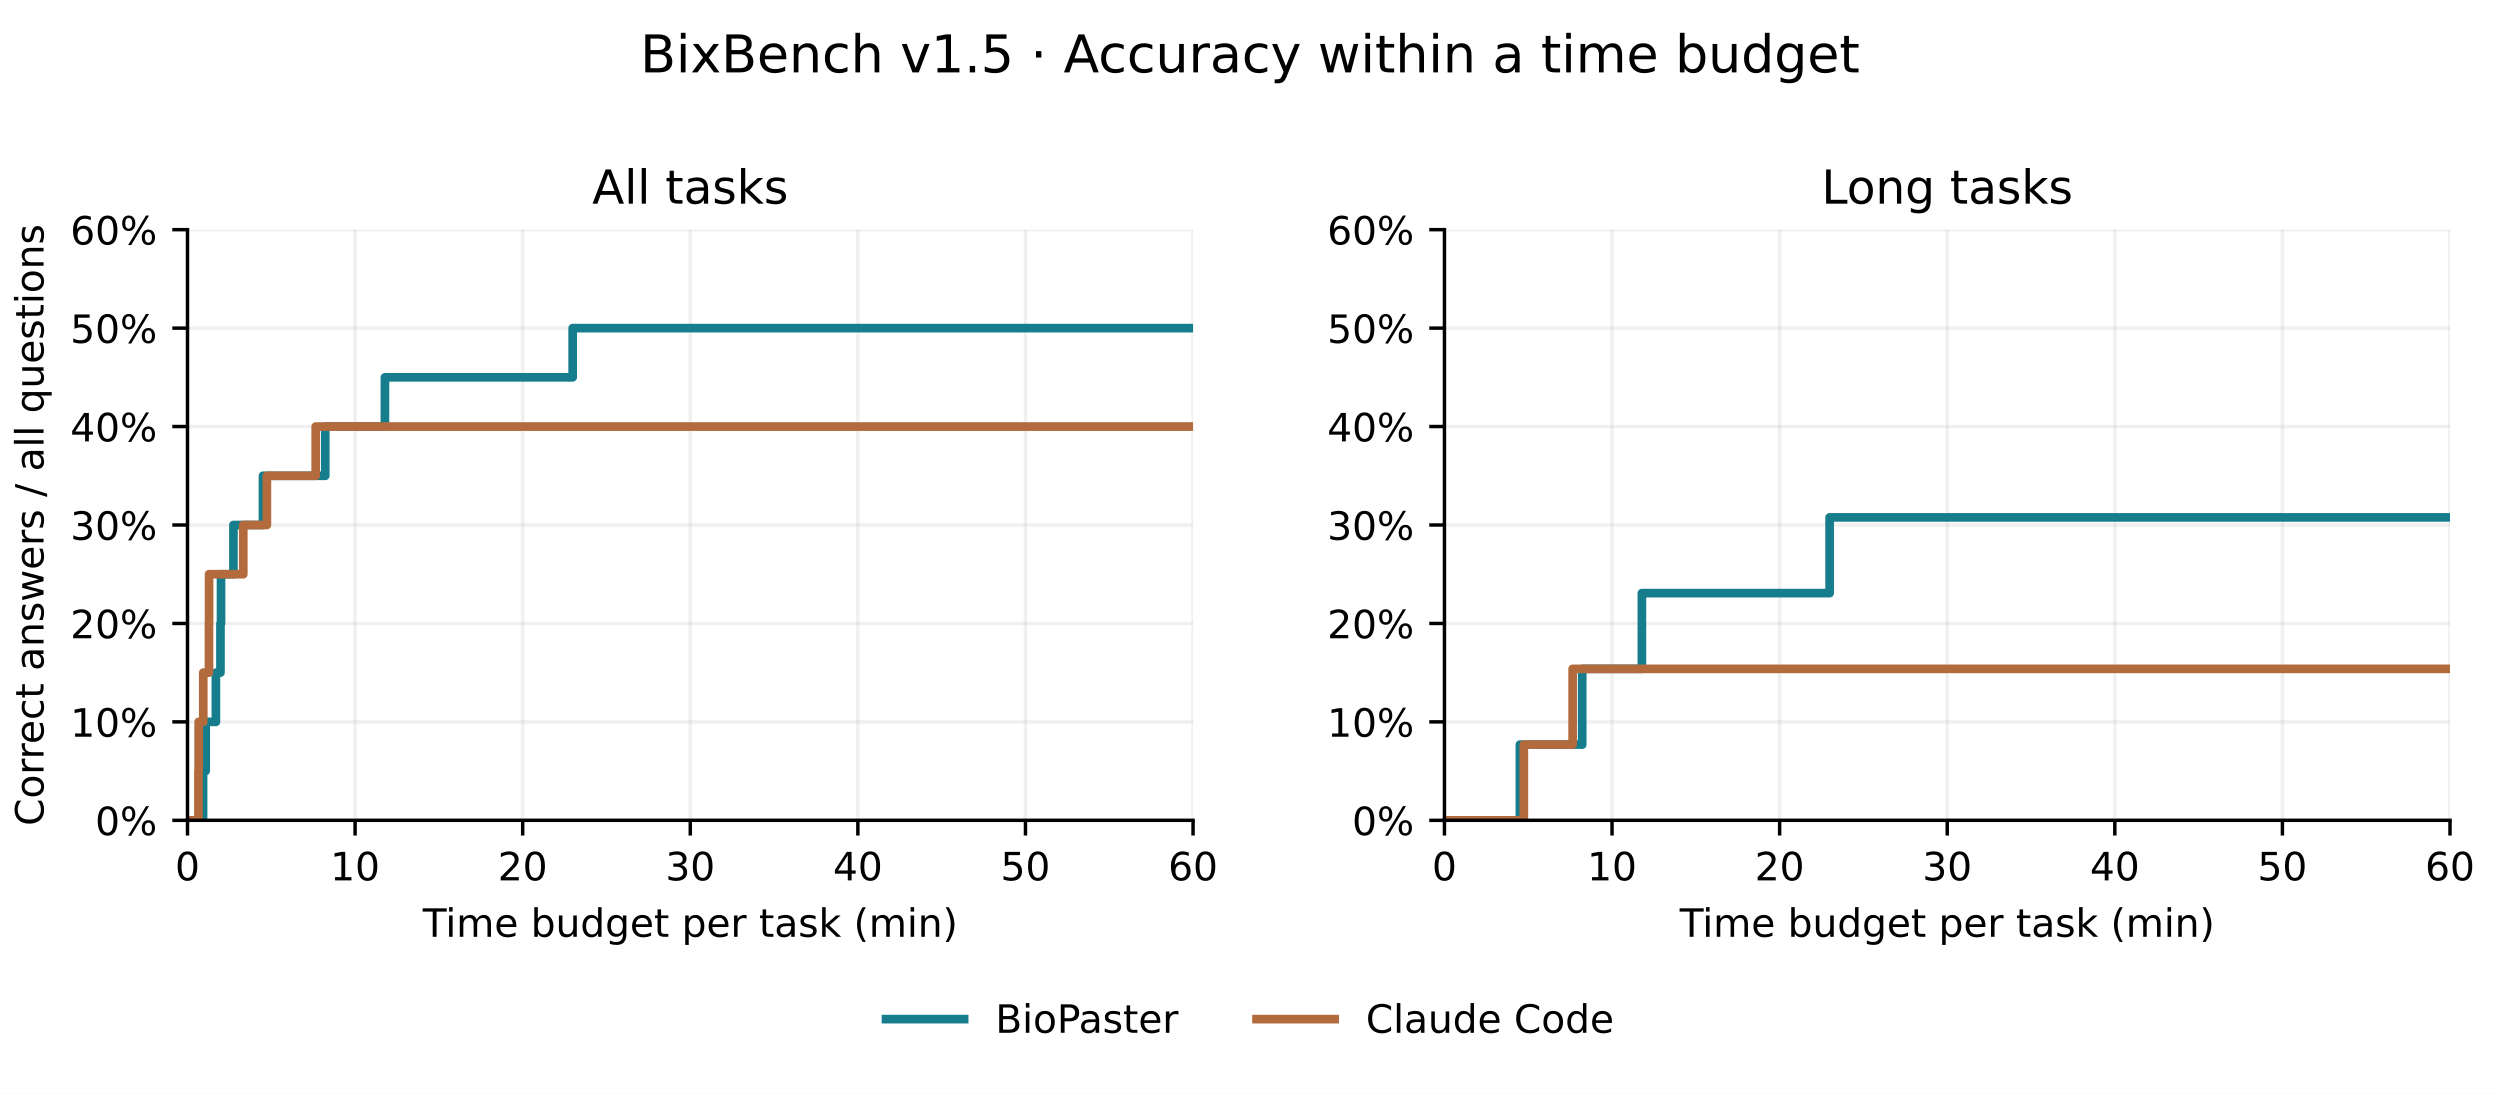
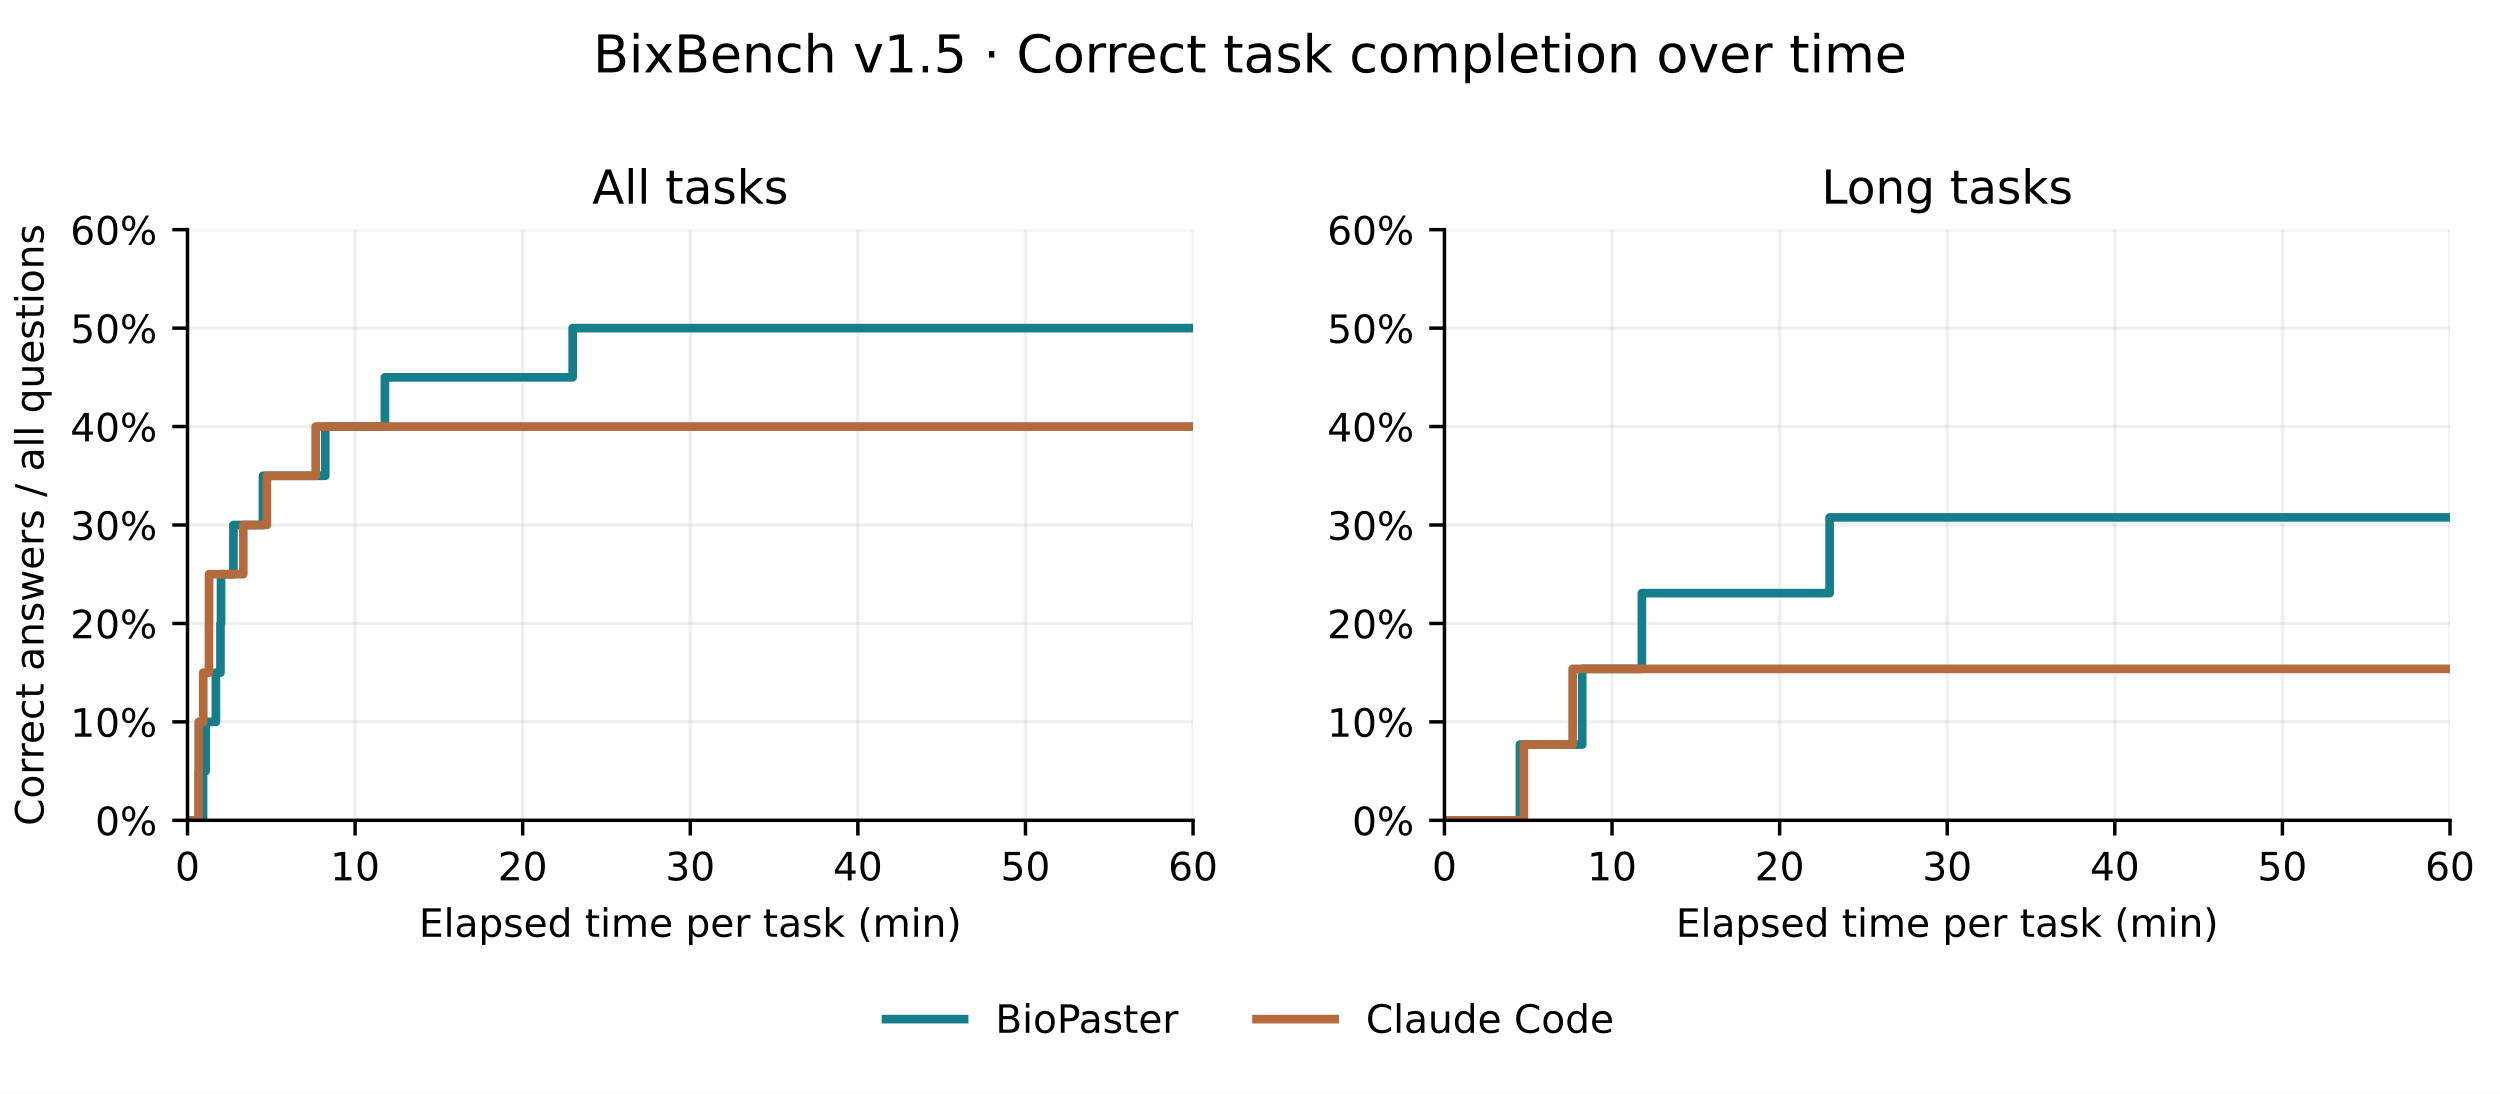
<svg xmlns="http://www.w3.org/2000/svg" xmlns:xlink="http://www.w3.org/1999/xlink" width="576pt" height="252pt" viewBox="0 0 576 252" version="1.1">
  <defs>
    <style type="text/css">*{stroke-linejoin: round; stroke-linecap: butt}</style>
  </defs>
  <g id="figure_1">
    <g id="patch_1">
-       <path d="M 0 252  L 576 252  L 576 0  L 0 0  z " style="fill: #ffffff" />
+       <path d="M 0 252 L 576 252 L 576 0 L 0 0 z " style="fill: #ffffff" />
    </g>
    <g id="axes_1">
      <g id="patch_2">
-         <path d="M 43.2 189  L 274.88 189  L 274.88 52.92  L 43.2 52.92  z " style="fill: #ffffff" />
+         <path d="M 43.2 189 L 274.88 189 L 274.88 52.92 L 43.2 52.92 z " style="fill: #ffffff" />
      </g>
      <g id="matplotlib.axis_1">
        <g id="xtick_1">
          <g id="line2d_1">
-             <path d="M 43.2 189  L 43.2 52.92  " clip-path="url(#pebae69c192)" style="fill: none; stroke: #b0b0b0; stroke-opacity: 0.18; stroke-width: 0.8; stroke-linecap: square" />
+             <path d="M 43.2 189 L 43.2 52.92 " clip-path="url(#pa1f5c983cf)" style="fill: none; stroke: #b0b0b0; stroke-opacity: 0.18; stroke-width: 0.8; stroke-linecap: square" />
          </g>
          <g id="line2d_2">
            <defs>
-               <path id="m103c36694e" d="M 0 0  L 0 3.5  " style="stroke: #000000; stroke-width: 0.8" />
+               <path id="m0f0c6927cc" d="M 0 0 L 0 3.5 " style="stroke: #000000; stroke-width: 0.8" />
            </defs>
            <g>
-               <use xlink:href="#m103c36694e" x="43.2" y="189" style="stroke: #000000; stroke-width: 0.8" />
+               <use xlink:href="#m0f0c6927cc" x="43.2" y="189" style="stroke: #000000; stroke-width: 0.8" />
            </g>
          </g>
          <g id="text_1">
            <text style="font-size: 9px; font-family: 'DejaVu Sans'; text-anchor: middle" x="43.2" y="202.838" transform="rotate(-0 43.2 202.8379)">0</text>
          </g>
        </g>
        <g id="xtick_2">
          <g id="line2d_3">
-             <path d="M 81.813 189  L 81.813 52.92  " clip-path="url(#pebae69c192)" style="fill: none; stroke: #b0b0b0; stroke-opacity: 0.18; stroke-width: 0.8; stroke-linecap: square" />
+             <path d="M 81.813 189 L 81.813 52.92 " clip-path="url(#pa1f5c983cf)" style="fill: none; stroke: #b0b0b0; stroke-opacity: 0.18; stroke-width: 0.8; stroke-linecap: square" />
          </g>
          <g id="line2d_4">
            <g>
-               <use xlink:href="#m103c36694e" x="81.813" y="189" style="stroke: #000000; stroke-width: 0.8" />
+               <use xlink:href="#m0f0c6927cc" x="81.813" y="189" style="stroke: #000000; stroke-width: 0.8" />
            </g>
          </g>
          <g id="text_2">
            <text style="font-size: 9px; font-family: 'DejaVu Sans'; text-anchor: middle" x="81.813" y="202.838" transform="rotate(-0 81.81333 202.8379)">10</text>
          </g>
        </g>
        <g id="xtick_3">
          <g id="line2d_5">
-             <path d="M 120.427 189  L 120.427 52.92  " clip-path="url(#pebae69c192)" style="fill: none; stroke: #b0b0b0; stroke-opacity: 0.18; stroke-width: 0.8; stroke-linecap: square" />
+             <path d="M 120.427 189 L 120.427 52.92 " clip-path="url(#pa1f5c983cf)" style="fill: none; stroke: #b0b0b0; stroke-opacity: 0.18; stroke-width: 0.8; stroke-linecap: square" />
          </g>
          <g id="line2d_6">
            <g>
-               <use xlink:href="#m103c36694e" x="120.427" y="189" style="stroke: #000000; stroke-width: 0.8" />
+               <use xlink:href="#m0f0c6927cc" x="120.427" y="189" style="stroke: #000000; stroke-width: 0.8" />
            </g>
          </g>
          <g id="text_3">
            <text style="font-size: 9px; font-family: 'DejaVu Sans'; text-anchor: middle" x="120.427" y="202.838" transform="rotate(-0 120.4267 202.8379)">20</text>
          </g>
        </g>
        <g id="xtick_4">
          <g id="line2d_7">
-             <path d="M 159.04 189  L 159.04 52.92  " clip-path="url(#pebae69c192)" style="fill: none; stroke: #b0b0b0; stroke-opacity: 0.18; stroke-width: 0.8; stroke-linecap: square" />
+             <path d="M 159.04 189 L 159.04 52.92 " clip-path="url(#pa1f5c983cf)" style="fill: none; stroke: #b0b0b0; stroke-opacity: 0.18; stroke-width: 0.8; stroke-linecap: square" />
          </g>
          <g id="line2d_8">
            <g>
-               <use xlink:href="#m103c36694e" x="159.04" y="189" style="stroke: #000000; stroke-width: 0.8" />
+               <use xlink:href="#m0f0c6927cc" x="159.04" y="189" style="stroke: #000000; stroke-width: 0.8" />
            </g>
          </g>
          <g id="text_4">
            <text style="font-size: 9px; font-family: 'DejaVu Sans'; text-anchor: middle" x="159.04" y="202.838" transform="rotate(-0 159.04 202.8379)">30</text>
          </g>
        </g>
        <g id="xtick_5">
          <g id="line2d_9">
-             <path d="M 197.653 189  L 197.653 52.92  " clip-path="url(#pebae69c192)" style="fill: none; stroke: #b0b0b0; stroke-opacity: 0.18; stroke-width: 0.8; stroke-linecap: square" />
+             <path d="M 197.653 189 L 197.653 52.92 " clip-path="url(#pa1f5c983cf)" style="fill: none; stroke: #b0b0b0; stroke-opacity: 0.18; stroke-width: 0.8; stroke-linecap: square" />
          </g>
          <g id="line2d_10">
            <g>
-               <use xlink:href="#m103c36694e" x="197.653" y="189" style="stroke: #000000; stroke-width: 0.8" />
+               <use xlink:href="#m0f0c6927cc" x="197.653" y="189" style="stroke: #000000; stroke-width: 0.8" />
            </g>
          </g>
          <g id="text_5">
            <text style="font-size: 9px; font-family: 'DejaVu Sans'; text-anchor: middle" x="197.653" y="202.838" transform="rotate(-0 197.6533 202.8379)">40</text>
          </g>
        </g>
        <g id="xtick_6">
          <g id="line2d_11">
-             <path d="M 236.267 189  L 236.267 52.92  " clip-path="url(#pebae69c192)" style="fill: none; stroke: #b0b0b0; stroke-opacity: 0.18; stroke-width: 0.8; stroke-linecap: square" />
+             <path d="M 236.267 189 L 236.267 52.92 " clip-path="url(#pa1f5c983cf)" style="fill: none; stroke: #b0b0b0; stroke-opacity: 0.18; stroke-width: 0.8; stroke-linecap: square" />
          </g>
          <g id="line2d_12">
            <g>
-               <use xlink:href="#m103c36694e" x="236.267" y="189" style="stroke: #000000; stroke-width: 0.8" />
+               <use xlink:href="#m0f0c6927cc" x="236.267" y="189" style="stroke: #000000; stroke-width: 0.8" />
            </g>
          </g>
          <g id="text_6">
            <text style="font-size: 9px; font-family: 'DejaVu Sans'; text-anchor: middle" x="236.267" y="202.838" transform="rotate(-0 236.2667 202.8379)">50</text>
          </g>
        </g>
        <g id="xtick_7">
          <g id="line2d_13">
-             <path d="M 274.88 189  L 274.88 52.92  " clip-path="url(#pebae69c192)" style="fill: none; stroke: #b0b0b0; stroke-opacity: 0.18; stroke-width: 0.8; stroke-linecap: square" />
+             <path d="M 274.88 189 L 274.88 52.92 " clip-path="url(#pa1f5c983cf)" style="fill: none; stroke: #b0b0b0; stroke-opacity: 0.18; stroke-width: 0.8; stroke-linecap: square" />
          </g>
          <g id="line2d_14">
            <g>
-               <use xlink:href="#m103c36694e" x="274.88" y="189" style="stroke: #000000; stroke-width: 0.8" />
+               <use xlink:href="#m0f0c6927cc" x="274.88" y="189" style="stroke: #000000; stroke-width: 0.8" />
            </g>
          </g>
          <g id="text_7">
            <text style="font-size: 9px; font-family: 'DejaVu Sans'; text-anchor: middle" x="274.88" y="202.838" transform="rotate(-0 274.88 202.8379)">60</text>
          </g>
        </g>
        <g id="text_8">
-           <text style="font-size: 9px; font-family: 'DejaVu Sans'; text-anchor: middle" x="159.04" y="215.839" transform="rotate(-0 159.04 215.8386)">Time budget per task (min)</text>
+           <text style="font-size: 9px; font-family: 'DejaVu Sans'; text-anchor: middle" x="159.04" y="215.839" transform="rotate(-0 159.04 215.8386)">Elapsed time per task (min)</text>
        </g>
      </g>
      <g id="matplotlib.axis_2">
        <g id="ytick_1">
          <g id="line2d_15">
-             <path d="M 43.2 189  L 274.88 189  " clip-path="url(#pebae69c192)" style="fill: none; stroke: #b0b0b0; stroke-opacity: 0.18; stroke-width: 0.8; stroke-linecap: square" />
+             <path d="M 43.2 189 L 274.88 189 " clip-path="url(#pa1f5c983cf)" style="fill: none; stroke: #b0b0b0; stroke-opacity: 0.18; stroke-width: 0.8; stroke-linecap: square" />
          </g>
          <g id="line2d_16">
            <defs>
-               <path id="m2873b66946" d="M 0 0  L -3.5 0  " style="stroke: #000000; stroke-width: 0.8" />
+               <path id="m1fd82797e3" d="M 0 0 L -3.5 0 " style="stroke: #000000; stroke-width: 0.8" />
            </defs>
            <g>
-               <use xlink:href="#m2873b66946" x="43.2" y="189" style="stroke: #000000; stroke-width: 0.8" />
+               <use xlink:href="#m1fd82797e3" x="43.2" y="189" style="stroke: #000000; stroke-width: 0.8" />
            </g>
          </g>
          <g id="text_9">
            <text style="font-size: 9px; font-family: 'DejaVu Sans'; text-anchor: end" x="36.2" y="192.419" transform="rotate(-0 36.2 192.4189)">0%</text>
          </g>
        </g>
        <g id="ytick_2">
          <g id="line2d_17">
-             <path d="M 43.2 166.32  L 274.88 166.32  " clip-path="url(#pebae69c192)" style="fill: none; stroke: #b0b0b0; stroke-opacity: 0.18; stroke-width: 0.8; stroke-linecap: square" />
+             <path d="M 43.2 166.32 L 274.88 166.32 " clip-path="url(#pa1f5c983cf)" style="fill: none; stroke: #b0b0b0; stroke-opacity: 0.18; stroke-width: 0.8; stroke-linecap: square" />
          </g>
          <g id="line2d_18">
            <g>
-               <use xlink:href="#m2873b66946" x="43.2" y="166.32" style="stroke: #000000; stroke-width: 0.8" />
+               <use xlink:href="#m1fd82797e3" x="43.2" y="166.32" style="stroke: #000000; stroke-width: 0.8" />
            </g>
          </g>
          <g id="text_10">
            <text style="font-size: 9px; font-family: 'DejaVu Sans'; text-anchor: end" x="36.2" y="169.739" transform="rotate(-0 36.2 169.7389)">10%</text>
          </g>
        </g>
        <g id="ytick_3">
          <g id="line2d_19">
-             <path d="M 43.2 143.64  L 274.88 143.64  " clip-path="url(#pebae69c192)" style="fill: none; stroke: #b0b0b0; stroke-opacity: 0.18; stroke-width: 0.8; stroke-linecap: square" />
+             <path d="M 43.2 143.64 L 274.88 143.64 " clip-path="url(#pa1f5c983cf)" style="fill: none; stroke: #b0b0b0; stroke-opacity: 0.18; stroke-width: 0.8; stroke-linecap: square" />
          </g>
          <g id="line2d_20">
            <g>
-               <use xlink:href="#m2873b66946" x="43.2" y="143.64" style="stroke: #000000; stroke-width: 0.8" />
+               <use xlink:href="#m1fd82797e3" x="43.2" y="143.64" style="stroke: #000000; stroke-width: 0.8" />
            </g>
          </g>
          <g id="text_11">
            <text style="font-size: 9px; font-family: 'DejaVu Sans'; text-anchor: end" x="36.2" y="147.059" transform="rotate(-0 36.2 147.0589)">20%</text>
          </g>
        </g>
        <g id="ytick_4">
          <g id="line2d_21">
-             <path d="M 43.2 120.96  L 274.88 120.96  " clip-path="url(#pebae69c192)" style="fill: none; stroke: #b0b0b0; stroke-opacity: 0.18; stroke-width: 0.8; stroke-linecap: square" />
+             <path d="M 43.2 120.96 L 274.88 120.96 " clip-path="url(#pa1f5c983cf)" style="fill: none; stroke: #b0b0b0; stroke-opacity: 0.18; stroke-width: 0.8; stroke-linecap: square" />
          </g>
          <g id="line2d_22">
            <g>
-               <use xlink:href="#m2873b66946" x="43.2" y="120.96" style="stroke: #000000; stroke-width: 0.8" />
+               <use xlink:href="#m1fd82797e3" x="43.2" y="120.96" style="stroke: #000000; stroke-width: 0.8" />
            </g>
          </g>
          <g id="text_12">
            <text style="font-size: 9px; font-family: 'DejaVu Sans'; text-anchor: end" x="36.2" y="124.379" transform="rotate(-0 36.2 124.3789)">30%</text>
          </g>
        </g>
        <g id="ytick_5">
          <g id="line2d_23">
-             <path d="M 43.2 98.28  L 274.88 98.28  " clip-path="url(#pebae69c192)" style="fill: none; stroke: #b0b0b0; stroke-opacity: 0.18; stroke-width: 0.8; stroke-linecap: square" />
+             <path d="M 43.2 98.28 L 274.88 98.28 " clip-path="url(#pa1f5c983cf)" style="fill: none; stroke: #b0b0b0; stroke-opacity: 0.18; stroke-width: 0.8; stroke-linecap: square" />
          </g>
          <g id="line2d_24">
            <g>
-               <use xlink:href="#m2873b66946" x="43.2" y="98.28" style="stroke: #000000; stroke-width: 0.8" />
+               <use xlink:href="#m1fd82797e3" x="43.2" y="98.28" style="stroke: #000000; stroke-width: 0.8" />
            </g>
          </g>
          <g id="text_13">
            <text style="font-size: 9px; font-family: 'DejaVu Sans'; text-anchor: end" x="36.2" y="101.699" transform="rotate(-0 36.2 101.6989)">40%</text>
          </g>
        </g>
        <g id="ytick_6">
          <g id="line2d_25">
-             <path d="M 43.2 75.6  L 274.88 75.6  " clip-path="url(#pebae69c192)" style="fill: none; stroke: #b0b0b0; stroke-opacity: 0.18; stroke-width: 0.8; stroke-linecap: square" />
+             <path d="M 43.2 75.6 L 274.88 75.6 " clip-path="url(#pa1f5c983cf)" style="fill: none; stroke: #b0b0b0; stroke-opacity: 0.18; stroke-width: 0.8; stroke-linecap: square" />
          </g>
          <g id="line2d_26">
            <g>
-               <use xlink:href="#m2873b66946" x="43.2" y="75.6" style="stroke: #000000; stroke-width: 0.8" />
+               <use xlink:href="#m1fd82797e3" x="43.2" y="75.6" style="stroke: #000000; stroke-width: 0.8" />
            </g>
          </g>
          <g id="text_14">
            <text style="font-size: 9px; font-family: 'DejaVu Sans'; text-anchor: end" x="36.2" y="79.019" transform="rotate(-0 36.2 79.01895)">50%</text>
          </g>
        </g>
        <g id="ytick_7">
          <g id="line2d_27">
-             <path d="M 43.2 52.92  L 274.88 52.92  " clip-path="url(#pebae69c192)" style="fill: none; stroke: #b0b0b0; stroke-opacity: 0.18; stroke-width: 0.8; stroke-linecap: square" />
+             <path d="M 43.2 52.92 L 274.88 52.92 " clip-path="url(#pa1f5c983cf)" style="fill: none; stroke: #b0b0b0; stroke-opacity: 0.18; stroke-width: 0.8; stroke-linecap: square" />
          </g>
          <g id="line2d_28">
            <g>
-               <use xlink:href="#m2873b66946" x="43.2" y="52.92" style="stroke: #000000; stroke-width: 0.8" />
+               <use xlink:href="#m1fd82797e3" x="43.2" y="52.92" style="stroke: #000000; stroke-width: 0.8" />
            </g>
          </g>
          <g id="text_15">
            <text style="font-size: 9px; font-family: 'DejaVu Sans'; text-anchor: end" x="36.2" y="56.339" transform="rotate(-0 36.2 56.33895)">60%</text>
          </g>
        </g>
        <g id="text_16">
          <text style="font-size: 9px; font-family: 'DejaVu Sans'; text-anchor: middle" x="10.034" y="120.96" transform="rotate(-90 10.03398 120.96)">Correct answers / all questions</text>
        </g>
      </g>
      <g id="line2d_29">
-         <path d="M 43.2 189  L 46.785 189  L 46.785 177.66  L 47.389 177.66  L 47.389 166.32  L 49.742 166.32  L 49.742 154.98  L 50.796 154.98  L 50.796 143.64  L 50.922 143.64  L 50.922 132.3  L 53.784 132.3  L 53.784 120.96  L 60.588 120.96  L 60.588 109.62  L 74.941 109.62  L 74.941 98.28  L 88.688 98.28  L 88.688 86.94  L 131.943 86.94  L 131.943 75.6  L 274.88 75.6  L 274.88 75.6  " clip-path="url(#pebae69c192)" style="fill: none; stroke: #167d8d; stroke-width: 2; stroke-linecap: square" />
+         <path d="M 43.2 189 L 46.785 189 L 46.785 177.66 L 47.389 177.66 L 47.389 166.32 L 49.742 166.32 L 49.742 154.98 L 50.796 154.98 L 50.796 143.64 L 50.922 143.64 L 50.922 132.3 L 53.784 132.3 L 53.784 120.96 L 60.588 120.96 L 60.588 109.62 L 74.941 109.62 L 74.941 98.28 L 88.688 98.28 L 88.688 86.94 L 131.943 86.94 L 131.943 75.6 L 274.88 75.6 L 274.88 75.6 " clip-path="url(#pa1f5c983cf)" style="fill: none; stroke: #167d8d; stroke-width: 2; stroke-linecap: square" />
      </g>
      <g id="line2d_30">
-         <path d="M 43.2 189  L 45.721 189  L 45.721 177.66  L 45.771 177.66  L 45.771 166.32  L 46.831 166.32  L 46.831 154.98  L 48.146 154.98  L 48.146 143.64  L 48.165 143.64  L 48.165 132.3  L 56.051 132.3  L 56.051 120.96  L 61.492 120.96  L 61.492 109.62  L 72.736 109.62  L 72.736 98.28  L 274.88 98.28  L 274.88 98.28  " clip-path="url(#pebae69c192)" style="fill: none; stroke: #b36a3c; stroke-width: 2; stroke-linecap: square" />
+         <path d="M 43.2 189 L 45.721 189 L 45.721 177.66 L 45.771 177.66 L 45.771 166.32 L 46.831 166.32 L 46.831 154.98 L 48.146 154.98 L 48.146 143.64 L 48.165 143.64 L 48.165 132.3 L 56.051 132.3 L 56.051 120.96 L 61.492 120.96 L 61.492 109.62 L 72.736 109.62 L 72.736 98.28 L 274.88 98.28 L 274.88 98.28 " clip-path="url(#pa1f5c983cf)" style="fill: none; stroke: #b36a3c; stroke-width: 2; stroke-linecap: square" />
      </g>
      <g id="patch_3">
-         <path d="M 43.2 189  L 43.2 52.92  " style="fill: none; stroke: #000000; stroke-width: 0.8; stroke-linejoin: miter; stroke-linecap: square" />
+         <path d="M 43.2 189 L 43.2 52.92 " style="fill: none; stroke: #000000; stroke-width: 0.8; stroke-linejoin: miter; stroke-linecap: square" />
      </g>
      <g id="patch_4">
-         <path d="M 43.2 189  L 274.88 189  " style="fill: none; stroke: #000000; stroke-width: 0.8; stroke-linejoin: miter; stroke-linecap: square" />
+         <path d="M 43.2 189 L 274.88 189 " style="fill: none; stroke: #000000; stroke-width: 0.8; stroke-linejoin: miter; stroke-linecap: square" />
      </g>
      <g id="text_17">
        <text style="font-size: 10.8px; font-family: 'DejaVu Sans'; text-anchor: middle" x="159.04" y="46.92" transform="rotate(-0 159.04 46.92)">All tasks</text>
      </g>
    </g>
    <g id="axes_2">
      <g id="patch_5">
-         <path d="M 332.8 189  L 564.48 189  L 564.48 52.92  L 332.8 52.92  z " style="fill: #ffffff" />
+         <path d="M 332.8 189 L 564.48 189 L 564.48 52.92 L 332.8 52.92 z " style="fill: #ffffff" />
      </g>
      <g id="matplotlib.axis_3">
        <g id="xtick_8">
          <g id="line2d_31">
-             <path d="M 332.8 189  L 332.8 52.92  " clip-path="url(#pc602473f2b)" style="fill: none; stroke: #b0b0b0; stroke-opacity: 0.18; stroke-width: 0.8; stroke-linecap: square" />
+             <path d="M 332.8 189 L 332.8 52.92 " clip-path="url(#pa3825ef0af)" style="fill: none; stroke: #b0b0b0; stroke-opacity: 0.18; stroke-width: 0.8; stroke-linecap: square" />
          </g>
          <g id="line2d_32">
            <g>
-               <use xlink:href="#m103c36694e" x="332.8" y="189" style="stroke: #000000; stroke-width: 0.8" />
+               <use xlink:href="#m0f0c6927cc" x="332.8" y="189" style="stroke: #000000; stroke-width: 0.8" />
            </g>
          </g>
          <g id="text_18">
            <text style="font-size: 9px; font-family: 'DejaVu Sans'; text-anchor: middle" x="332.8" y="202.838" transform="rotate(-0 332.8 202.8379)">0</text>
          </g>
        </g>
        <g id="xtick_9">
          <g id="line2d_33">
-             <path d="M 371.413 189  L 371.413 52.92  " clip-path="url(#pc602473f2b)" style="fill: none; stroke: #b0b0b0; stroke-opacity: 0.18; stroke-width: 0.8; stroke-linecap: square" />
+             <path d="M 371.413 189 L 371.413 52.92 " clip-path="url(#pa3825ef0af)" style="fill: none; stroke: #b0b0b0; stroke-opacity: 0.18; stroke-width: 0.8; stroke-linecap: square" />
          </g>
          <g id="line2d_34">
            <g>
-               <use xlink:href="#m103c36694e" x="371.413" y="189" style="stroke: #000000; stroke-width: 0.8" />
+               <use xlink:href="#m0f0c6927cc" x="371.413" y="189" style="stroke: #000000; stroke-width: 0.8" />
            </g>
          </g>
          <g id="text_19">
            <text style="font-size: 9px; font-family: 'DejaVu Sans'; text-anchor: middle" x="371.413" y="202.838" transform="rotate(-0 371.4133 202.8379)">10</text>
          </g>
        </g>
        <g id="xtick_10">
          <g id="line2d_35">
-             <path d="M 410.027 189  L 410.027 52.92  " clip-path="url(#pc602473f2b)" style="fill: none; stroke: #b0b0b0; stroke-opacity: 0.18; stroke-width: 0.8; stroke-linecap: square" />
+             <path d="M 410.027 189 L 410.027 52.92 " clip-path="url(#pa3825ef0af)" style="fill: none; stroke: #b0b0b0; stroke-opacity: 0.18; stroke-width: 0.8; stroke-linecap: square" />
          </g>
          <g id="line2d_36">
            <g>
-               <use xlink:href="#m103c36694e" x="410.027" y="189" style="stroke: #000000; stroke-width: 0.8" />
+               <use xlink:href="#m0f0c6927cc" x="410.027" y="189" style="stroke: #000000; stroke-width: 0.8" />
            </g>
          </g>
          <g id="text_20">
            <text style="font-size: 9px; font-family: 'DejaVu Sans'; text-anchor: middle" x="410.027" y="202.838" transform="rotate(-0 410.0267 202.8379)">20</text>
          </g>
        </g>
        <g id="xtick_11">
          <g id="line2d_37">
-             <path d="M 448.64 189  L 448.64 52.92  " clip-path="url(#pc602473f2b)" style="fill: none; stroke: #b0b0b0; stroke-opacity: 0.18; stroke-width: 0.8; stroke-linecap: square" />
+             <path d="M 448.64 189 L 448.64 52.92 " clip-path="url(#pa3825ef0af)" style="fill: none; stroke: #b0b0b0; stroke-opacity: 0.18; stroke-width: 0.8; stroke-linecap: square" />
          </g>
          <g id="line2d_38">
            <g>
-               <use xlink:href="#m103c36694e" x="448.64" y="189" style="stroke: #000000; stroke-width: 0.8" />
+               <use xlink:href="#m0f0c6927cc" x="448.64" y="189" style="stroke: #000000; stroke-width: 0.8" />
            </g>
          </g>
          <g id="text_21">
            <text style="font-size: 9px; font-family: 'DejaVu Sans'; text-anchor: middle" x="448.64" y="202.838" transform="rotate(-0 448.64 202.8379)">30</text>
          </g>
        </g>
        <g id="xtick_12">
          <g id="line2d_39">
-             <path d="M 487.253 189  L 487.253 52.92  " clip-path="url(#pc602473f2b)" style="fill: none; stroke: #b0b0b0; stroke-opacity: 0.18; stroke-width: 0.8; stroke-linecap: square" />
+             <path d="M 487.253 189 L 487.253 52.92 " clip-path="url(#pa3825ef0af)" style="fill: none; stroke: #b0b0b0; stroke-opacity: 0.18; stroke-width: 0.8; stroke-linecap: square" />
          </g>
          <g id="line2d_40">
            <g>
-               <use xlink:href="#m103c36694e" x="487.253" y="189" style="stroke: #000000; stroke-width: 0.8" />
+               <use xlink:href="#m0f0c6927cc" x="487.253" y="189" style="stroke: #000000; stroke-width: 0.8" />
            </g>
          </g>
          <g id="text_22">
            <text style="font-size: 9px; font-family: 'DejaVu Sans'; text-anchor: middle" x="487.253" y="202.838" transform="rotate(-0 487.2533 202.8379)">40</text>
          </g>
        </g>
        <g id="xtick_13">
          <g id="line2d_41">
-             <path d="M 525.867 189  L 525.867 52.92  " clip-path="url(#pc602473f2b)" style="fill: none; stroke: #b0b0b0; stroke-opacity: 0.18; stroke-width: 0.8; stroke-linecap: square" />
+             <path d="M 525.867 189 L 525.867 52.92 " clip-path="url(#pa3825ef0af)" style="fill: none; stroke: #b0b0b0; stroke-opacity: 0.18; stroke-width: 0.8; stroke-linecap: square" />
          </g>
          <g id="line2d_42">
            <g>
-               <use xlink:href="#m103c36694e" x="525.867" y="189" style="stroke: #000000; stroke-width: 0.8" />
+               <use xlink:href="#m0f0c6927cc" x="525.867" y="189" style="stroke: #000000; stroke-width: 0.8" />
            </g>
          </g>
          <g id="text_23">
            <text style="font-size: 9px; font-family: 'DejaVu Sans'; text-anchor: middle" x="525.867" y="202.838" transform="rotate(-0 525.8667 202.8379)">50</text>
          </g>
        </g>
        <g id="xtick_14">
          <g id="line2d_43">
-             <path d="M 564.48 189  L 564.48 52.92  " clip-path="url(#pc602473f2b)" style="fill: none; stroke: #b0b0b0; stroke-opacity: 0.18; stroke-width: 0.8; stroke-linecap: square" />
+             <path d="M 564.48 189 L 564.48 52.92 " clip-path="url(#pa3825ef0af)" style="fill: none; stroke: #b0b0b0; stroke-opacity: 0.18; stroke-width: 0.8; stroke-linecap: square" />
          </g>
          <g id="line2d_44">
            <g>
-               <use xlink:href="#m103c36694e" x="564.48" y="189" style="stroke: #000000; stroke-width: 0.8" />
+               <use xlink:href="#m0f0c6927cc" x="564.48" y="189" style="stroke: #000000; stroke-width: 0.8" />
            </g>
          </g>
          <g id="text_24">
            <text style="font-size: 9px; font-family: 'DejaVu Sans'; text-anchor: middle" x="564.48" y="202.838" transform="rotate(-0 564.48 202.8379)">60</text>
          </g>
        </g>
        <g id="text_25">
-           <text style="font-size: 9px; font-family: 'DejaVu Sans'; text-anchor: middle" x="448.64" y="215.839" transform="rotate(-0 448.64 215.8386)">Time budget per task (min)</text>
+           <text style="font-size: 9px; font-family: 'DejaVu Sans'; text-anchor: middle" x="448.64" y="215.839" transform="rotate(-0 448.64 215.8386)">Elapsed time per task (min)</text>
        </g>
      </g>
      <g id="matplotlib.axis_4">
        <g id="ytick_8">
          <g id="line2d_45">
-             <path d="M 332.8 189  L 564.48 189  " clip-path="url(#pc602473f2b)" style="fill: none; stroke: #b0b0b0; stroke-opacity: 0.18; stroke-width: 0.8; stroke-linecap: square" />
+             <path d="M 332.8 189 L 564.48 189 " clip-path="url(#pa3825ef0af)" style="fill: none; stroke: #b0b0b0; stroke-opacity: 0.18; stroke-width: 0.8; stroke-linecap: square" />
          </g>
          <g id="line2d_46">
            <g>
-               <use xlink:href="#m2873b66946" x="332.8" y="189" style="stroke: #000000; stroke-width: 0.8" />
+               <use xlink:href="#m1fd82797e3" x="332.8" y="189" style="stroke: #000000; stroke-width: 0.8" />
            </g>
          </g>
          <g id="text_26">
            <text style="font-size: 9px; font-family: 'DejaVu Sans'; text-anchor: end" x="325.8" y="192.419" transform="rotate(-0 325.8 192.4189)">0%</text>
          </g>
        </g>
        <g id="ytick_9">
          <g id="line2d_47">
-             <path d="M 332.8 166.32  L 564.48 166.32  " clip-path="url(#pc602473f2b)" style="fill: none; stroke: #b0b0b0; stroke-opacity: 0.18; stroke-width: 0.8; stroke-linecap: square" />
+             <path d="M 332.8 166.32 L 564.48 166.32 " clip-path="url(#pa3825ef0af)" style="fill: none; stroke: #b0b0b0; stroke-opacity: 0.18; stroke-width: 0.8; stroke-linecap: square" />
          </g>
          <g id="line2d_48">
            <g>
-               <use xlink:href="#m2873b66946" x="332.8" y="166.32" style="stroke: #000000; stroke-width: 0.8" />
+               <use xlink:href="#m1fd82797e3" x="332.8" y="166.32" style="stroke: #000000; stroke-width: 0.8" />
            </g>
          </g>
          <g id="text_27">
            <text style="font-size: 9px; font-family: 'DejaVu Sans'; text-anchor: end" x="325.8" y="169.739" transform="rotate(-0 325.8 169.7389)">10%</text>
          </g>
        </g>
        <g id="ytick_10">
          <g id="line2d_49">
-             <path d="M 332.8 143.64  L 564.48 143.64  " clip-path="url(#pc602473f2b)" style="fill: none; stroke: #b0b0b0; stroke-opacity: 0.18; stroke-width: 0.8; stroke-linecap: square" />
+             <path d="M 332.8 143.64 L 564.48 143.64 " clip-path="url(#pa3825ef0af)" style="fill: none; stroke: #b0b0b0; stroke-opacity: 0.18; stroke-width: 0.8; stroke-linecap: square" />
          </g>
          <g id="line2d_50">
            <g>
-               <use xlink:href="#m2873b66946" x="332.8" y="143.64" style="stroke: #000000; stroke-width: 0.8" />
+               <use xlink:href="#m1fd82797e3" x="332.8" y="143.64" style="stroke: #000000; stroke-width: 0.8" />
            </g>
          </g>
          <g id="text_28">
            <text style="font-size: 9px; font-family: 'DejaVu Sans'; text-anchor: end" x="325.8" y="147.059" transform="rotate(-0 325.8 147.0589)">20%</text>
          </g>
        </g>
        <g id="ytick_11">
          <g id="line2d_51">
-             <path d="M 332.8 120.96  L 564.48 120.96  " clip-path="url(#pc602473f2b)" style="fill: none; stroke: #b0b0b0; stroke-opacity: 0.18; stroke-width: 0.8; stroke-linecap: square" />
+             <path d="M 332.8 120.96 L 564.48 120.96 " clip-path="url(#pa3825ef0af)" style="fill: none; stroke: #b0b0b0; stroke-opacity: 0.18; stroke-width: 0.8; stroke-linecap: square" />
          </g>
          <g id="line2d_52">
            <g>
-               <use xlink:href="#m2873b66946" x="332.8" y="120.96" style="stroke: #000000; stroke-width: 0.8" />
+               <use xlink:href="#m1fd82797e3" x="332.8" y="120.96" style="stroke: #000000; stroke-width: 0.8" />
            </g>
          </g>
          <g id="text_29">
            <text style="font-size: 9px; font-family: 'DejaVu Sans'; text-anchor: end" x="325.8" y="124.379" transform="rotate(-0 325.8 124.3789)">30%</text>
          </g>
        </g>
        <g id="ytick_12">
          <g id="line2d_53">
-             <path d="M 332.8 98.28  L 564.48 98.28  " clip-path="url(#pc602473f2b)" style="fill: none; stroke: #b0b0b0; stroke-opacity: 0.18; stroke-width: 0.8; stroke-linecap: square" />
+             <path d="M 332.8 98.28 L 564.48 98.28 " clip-path="url(#pa3825ef0af)" style="fill: none; stroke: #b0b0b0; stroke-opacity: 0.18; stroke-width: 0.8; stroke-linecap: square" />
          </g>
          <g id="line2d_54">
            <g>
-               <use xlink:href="#m2873b66946" x="332.8" y="98.28" style="stroke: #000000; stroke-width: 0.8" />
+               <use xlink:href="#m1fd82797e3" x="332.8" y="98.28" style="stroke: #000000; stroke-width: 0.8" />
            </g>
          </g>
          <g id="text_30">
            <text style="font-size: 9px; font-family: 'DejaVu Sans'; text-anchor: end" x="325.8" y="101.699" transform="rotate(-0 325.8 101.6989)">40%</text>
          </g>
        </g>
        <g id="ytick_13">
          <g id="line2d_55">
-             <path d="M 332.8 75.6  L 564.48 75.6  " clip-path="url(#pc602473f2b)" style="fill: none; stroke: #b0b0b0; stroke-opacity: 0.18; stroke-width: 0.8; stroke-linecap: square" />
+             <path d="M 332.8 75.6 L 564.48 75.6 " clip-path="url(#pa3825ef0af)" style="fill: none; stroke: #b0b0b0; stroke-opacity: 0.18; stroke-width: 0.8; stroke-linecap: square" />
          </g>
          <g id="line2d_56">
            <g>
-               <use xlink:href="#m2873b66946" x="332.8" y="75.6" style="stroke: #000000; stroke-width: 0.8" />
+               <use xlink:href="#m1fd82797e3" x="332.8" y="75.6" style="stroke: #000000; stroke-width: 0.8" />
            </g>
          </g>
          <g id="text_31">
            <text style="font-size: 9px; font-family: 'DejaVu Sans'; text-anchor: end" x="325.8" y="79.019" transform="rotate(-0 325.8 79.01895)">50%</text>
          </g>
        </g>
        <g id="ytick_14">
          <g id="line2d_57">
-             <path d="M 332.8 52.92  L 564.48 52.92  " clip-path="url(#pc602473f2b)" style="fill: none; stroke: #b0b0b0; stroke-opacity: 0.18; stroke-width: 0.8; stroke-linecap: square" />
+             <path d="M 332.8 52.92 L 564.48 52.92 " clip-path="url(#pa3825ef0af)" style="fill: none; stroke: #b0b0b0; stroke-opacity: 0.18; stroke-width: 0.8; stroke-linecap: square" />
          </g>
          <g id="line2d_58">
            <g>
-               <use xlink:href="#m2873b66946" x="332.8" y="52.92" style="stroke: #000000; stroke-width: 0.8" />
+               <use xlink:href="#m1fd82797e3" x="332.8" y="52.92" style="stroke: #000000; stroke-width: 0.8" />
            </g>
          </g>
          <g id="text_32">
            <text style="font-size: 9px; font-family: 'DejaVu Sans'; text-anchor: end" x="325.8" y="56.339" transform="rotate(-0 325.8 56.33895)">60%</text>
          </g>
        </g>
      </g>
      <g id="line2d_59">
-         <path d="M 332.8 189  L 350.188 189  L 350.188 171.554  L 364.541 171.554  L 364.541 154.108  L 378.288 154.108  L 378.288 136.662  L 421.543 136.662  L 421.543 119.215  L 564.48 119.215  L 564.48 119.215  " clip-path="url(#pc602473f2b)" style="fill: none; stroke: #167d8d; stroke-width: 2; stroke-linecap: square" />
+         <path d="M 332.8 189 L 350.188 189 L 350.188 171.554 L 364.541 171.554 L 364.541 154.108 L 378.288 154.108 L 378.288 136.662 L 421.543 136.662 L 421.543 119.215 L 564.48 119.215 L 564.48 119.215 " clip-path="url(#pa3825ef0af)" style="fill: none; stroke: #167d8d; stroke-width: 2; stroke-linecap: square" />
      </g>
      <g id="line2d_60">
-         <path d="M 332.8 189  L 351.092 189  L 351.092 171.554  L 362.336 171.554  L 362.336 154.108  L 564.48 154.108  L 564.48 154.108  " clip-path="url(#pc602473f2b)" style="fill: none; stroke: #b36a3c; stroke-width: 2; stroke-linecap: square" />
+         <path d="M 332.8 189 L 351.092 189 L 351.092 171.554 L 362.336 171.554 L 362.336 154.108 L 564.48 154.108 L 564.48 154.108 " clip-path="url(#pa3825ef0af)" style="fill: none; stroke: #b36a3c; stroke-width: 2; stroke-linecap: square" />
      </g>
      <g id="patch_6">
-         <path d="M 332.8 189  L 332.8 52.92  " style="fill: none; stroke: #000000; stroke-width: 0.8; stroke-linejoin: miter; stroke-linecap: square" />
+         <path d="M 332.8 189 L 332.8 52.92 " style="fill: none; stroke: #000000; stroke-width: 0.8; stroke-linejoin: miter; stroke-linecap: square" />
      </g>
      <g id="patch_7">
-         <path d="M 332.8 189  L 564.48 189  " style="fill: none; stroke: #000000; stroke-width: 0.8; stroke-linejoin: miter; stroke-linecap: square" />
+         <path d="M 332.8 189 L 564.48 189 " style="fill: none; stroke: #000000; stroke-width: 0.8; stroke-linejoin: miter; stroke-linecap: square" />
      </g>
      <g id="text_33">
        <text style="font-size: 10.8px; font-family: 'DejaVu Sans'; text-anchor: middle" x="448.64" y="46.92" transform="rotate(-0 448.64 46.92)">Long tasks</text>
      </g>
    </g>
    <g id="text_34">
-       <text style="font-size: 12px; font-family: 'DejaVu Sans'; text-anchor: middle" x="288" y="16.678" transform="rotate(-0 288 16.67813)">BixBench v1.5 · Accuracy within a time budget</text>
+       <text style="font-size: 12px; font-family: 'DejaVu Sans'; text-anchor: middle" x="288" y="16.678" transform="rotate(-0 288 16.67813)">BixBench v1.5 · Correct task completion over time</text>
    </g>
    <g id="legend_1">
      <g id="line2d_61">
-         <path d="M 204.133 234.808  L 213.133 234.808  L 213.133 234.808  L 222.133 234.808  L 222.133 234.808  " style="fill: none; stroke: #167d8d; stroke-width: 2; stroke-linecap: square" />
+         <path d="M 204.133 234.808 L 213.133 234.808 L 213.133 234.808 L 222.133 234.808 L 222.133 234.808 " style="fill: none; stroke: #167d8d; stroke-width: 2; stroke-linecap: square" />
      </g>
      <g id="text_35">
        <text style="font-size: 9px; font-family: 'DejaVu Sans'; text-anchor: start" x="229.333" y="237.958" transform="rotate(-0 229.3334 237.9579)">BioPaster</text>
      </g>
      <g id="line2d_62">
-         <path d="M 289.508 234.808  L 298.508 234.808  L 298.508 234.808  L 307.508 234.808  L 307.508 234.808  " style="fill: none; stroke: #b36a3c; stroke-width: 2; stroke-linecap: square" />
+         <path d="M 289.508 234.808 L 298.508 234.808 L 298.508 234.808 L 307.508 234.808 L 307.508 234.808 " style="fill: none; stroke: #b36a3c; stroke-width: 2; stroke-linecap: square" />
      </g>
      <g id="text_36">
        <text style="font-size: 9px; font-family: 'DejaVu Sans'; text-anchor: start" x="314.708" y="237.958" transform="rotate(-0 314.7082 237.9579)">Claude Code</text>
      </g>
    </g>
  </g>
  <defs>
-     <clipPath id="pebae69c192">
+     <clipPath id="pa1f5c983cf">
      <rect x="43.2" y="52.92" width="231.68" height="136.08" />
    </clipPath>
-     <clipPath id="pc602473f2b">
+     <clipPath id="pa3825ef0af">
      <rect x="332.8" y="52.92" width="231.68" height="136.08" />
    </clipPath>
  </defs>
</svg>
